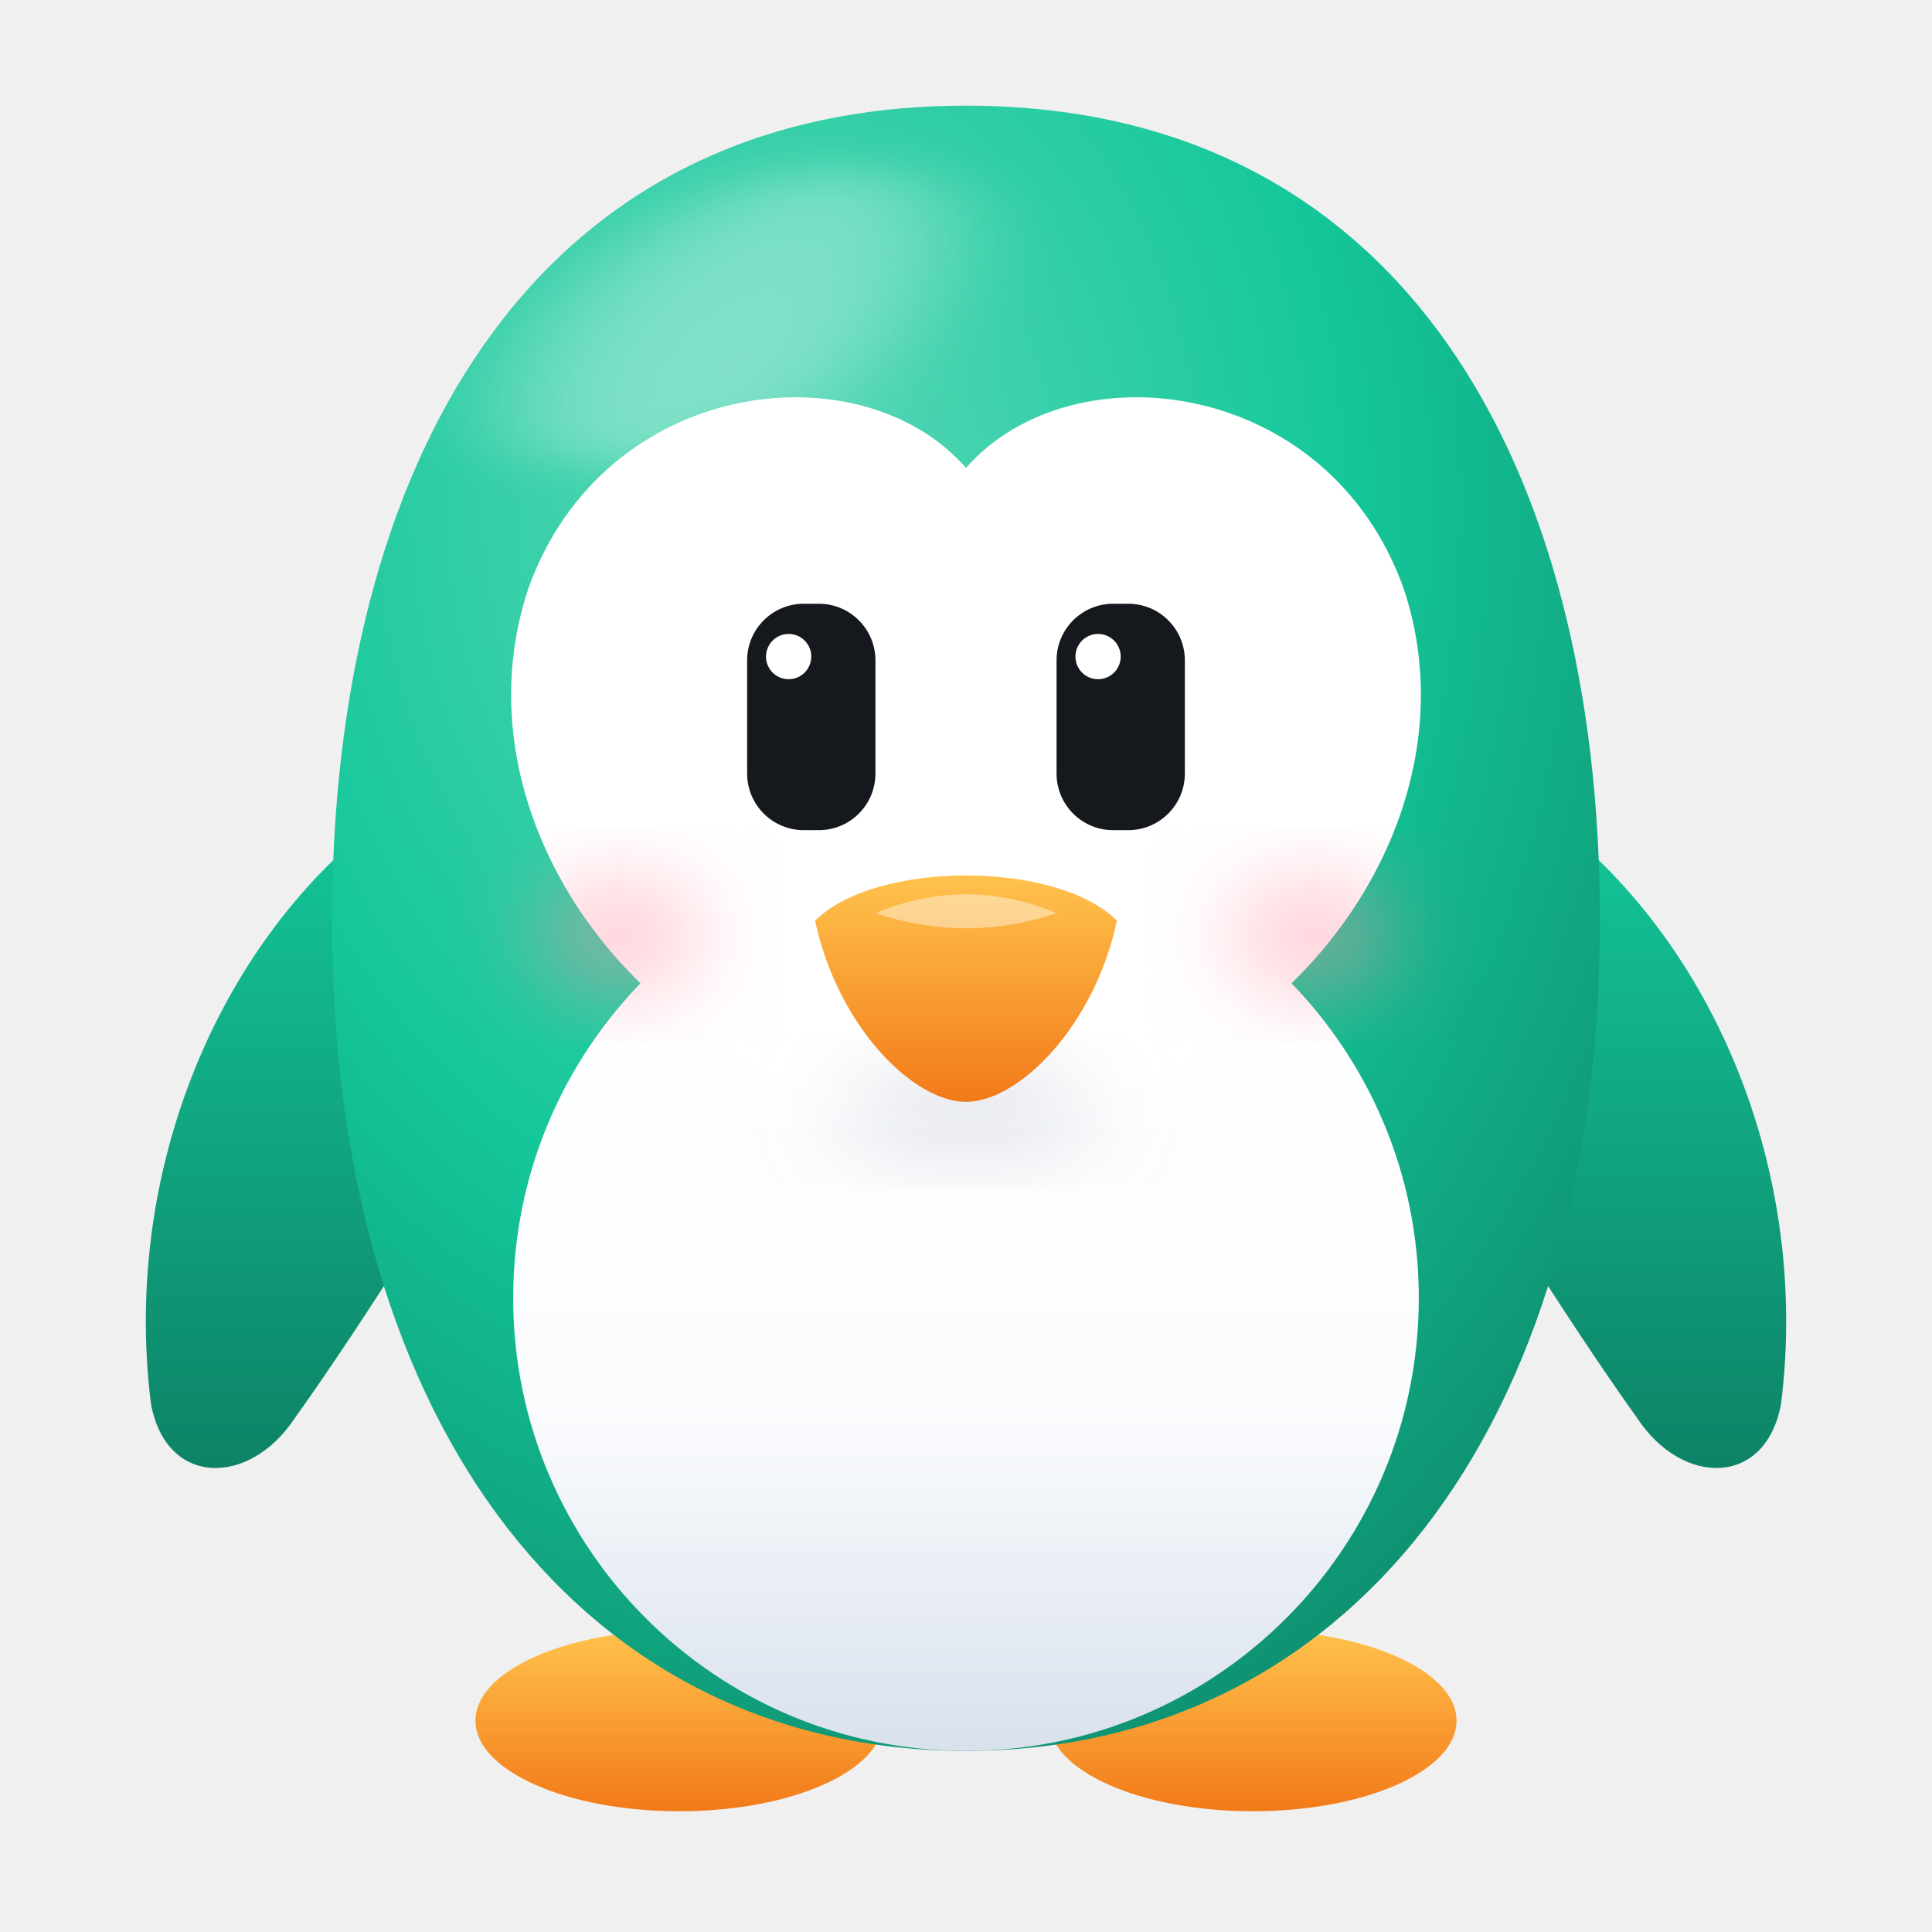
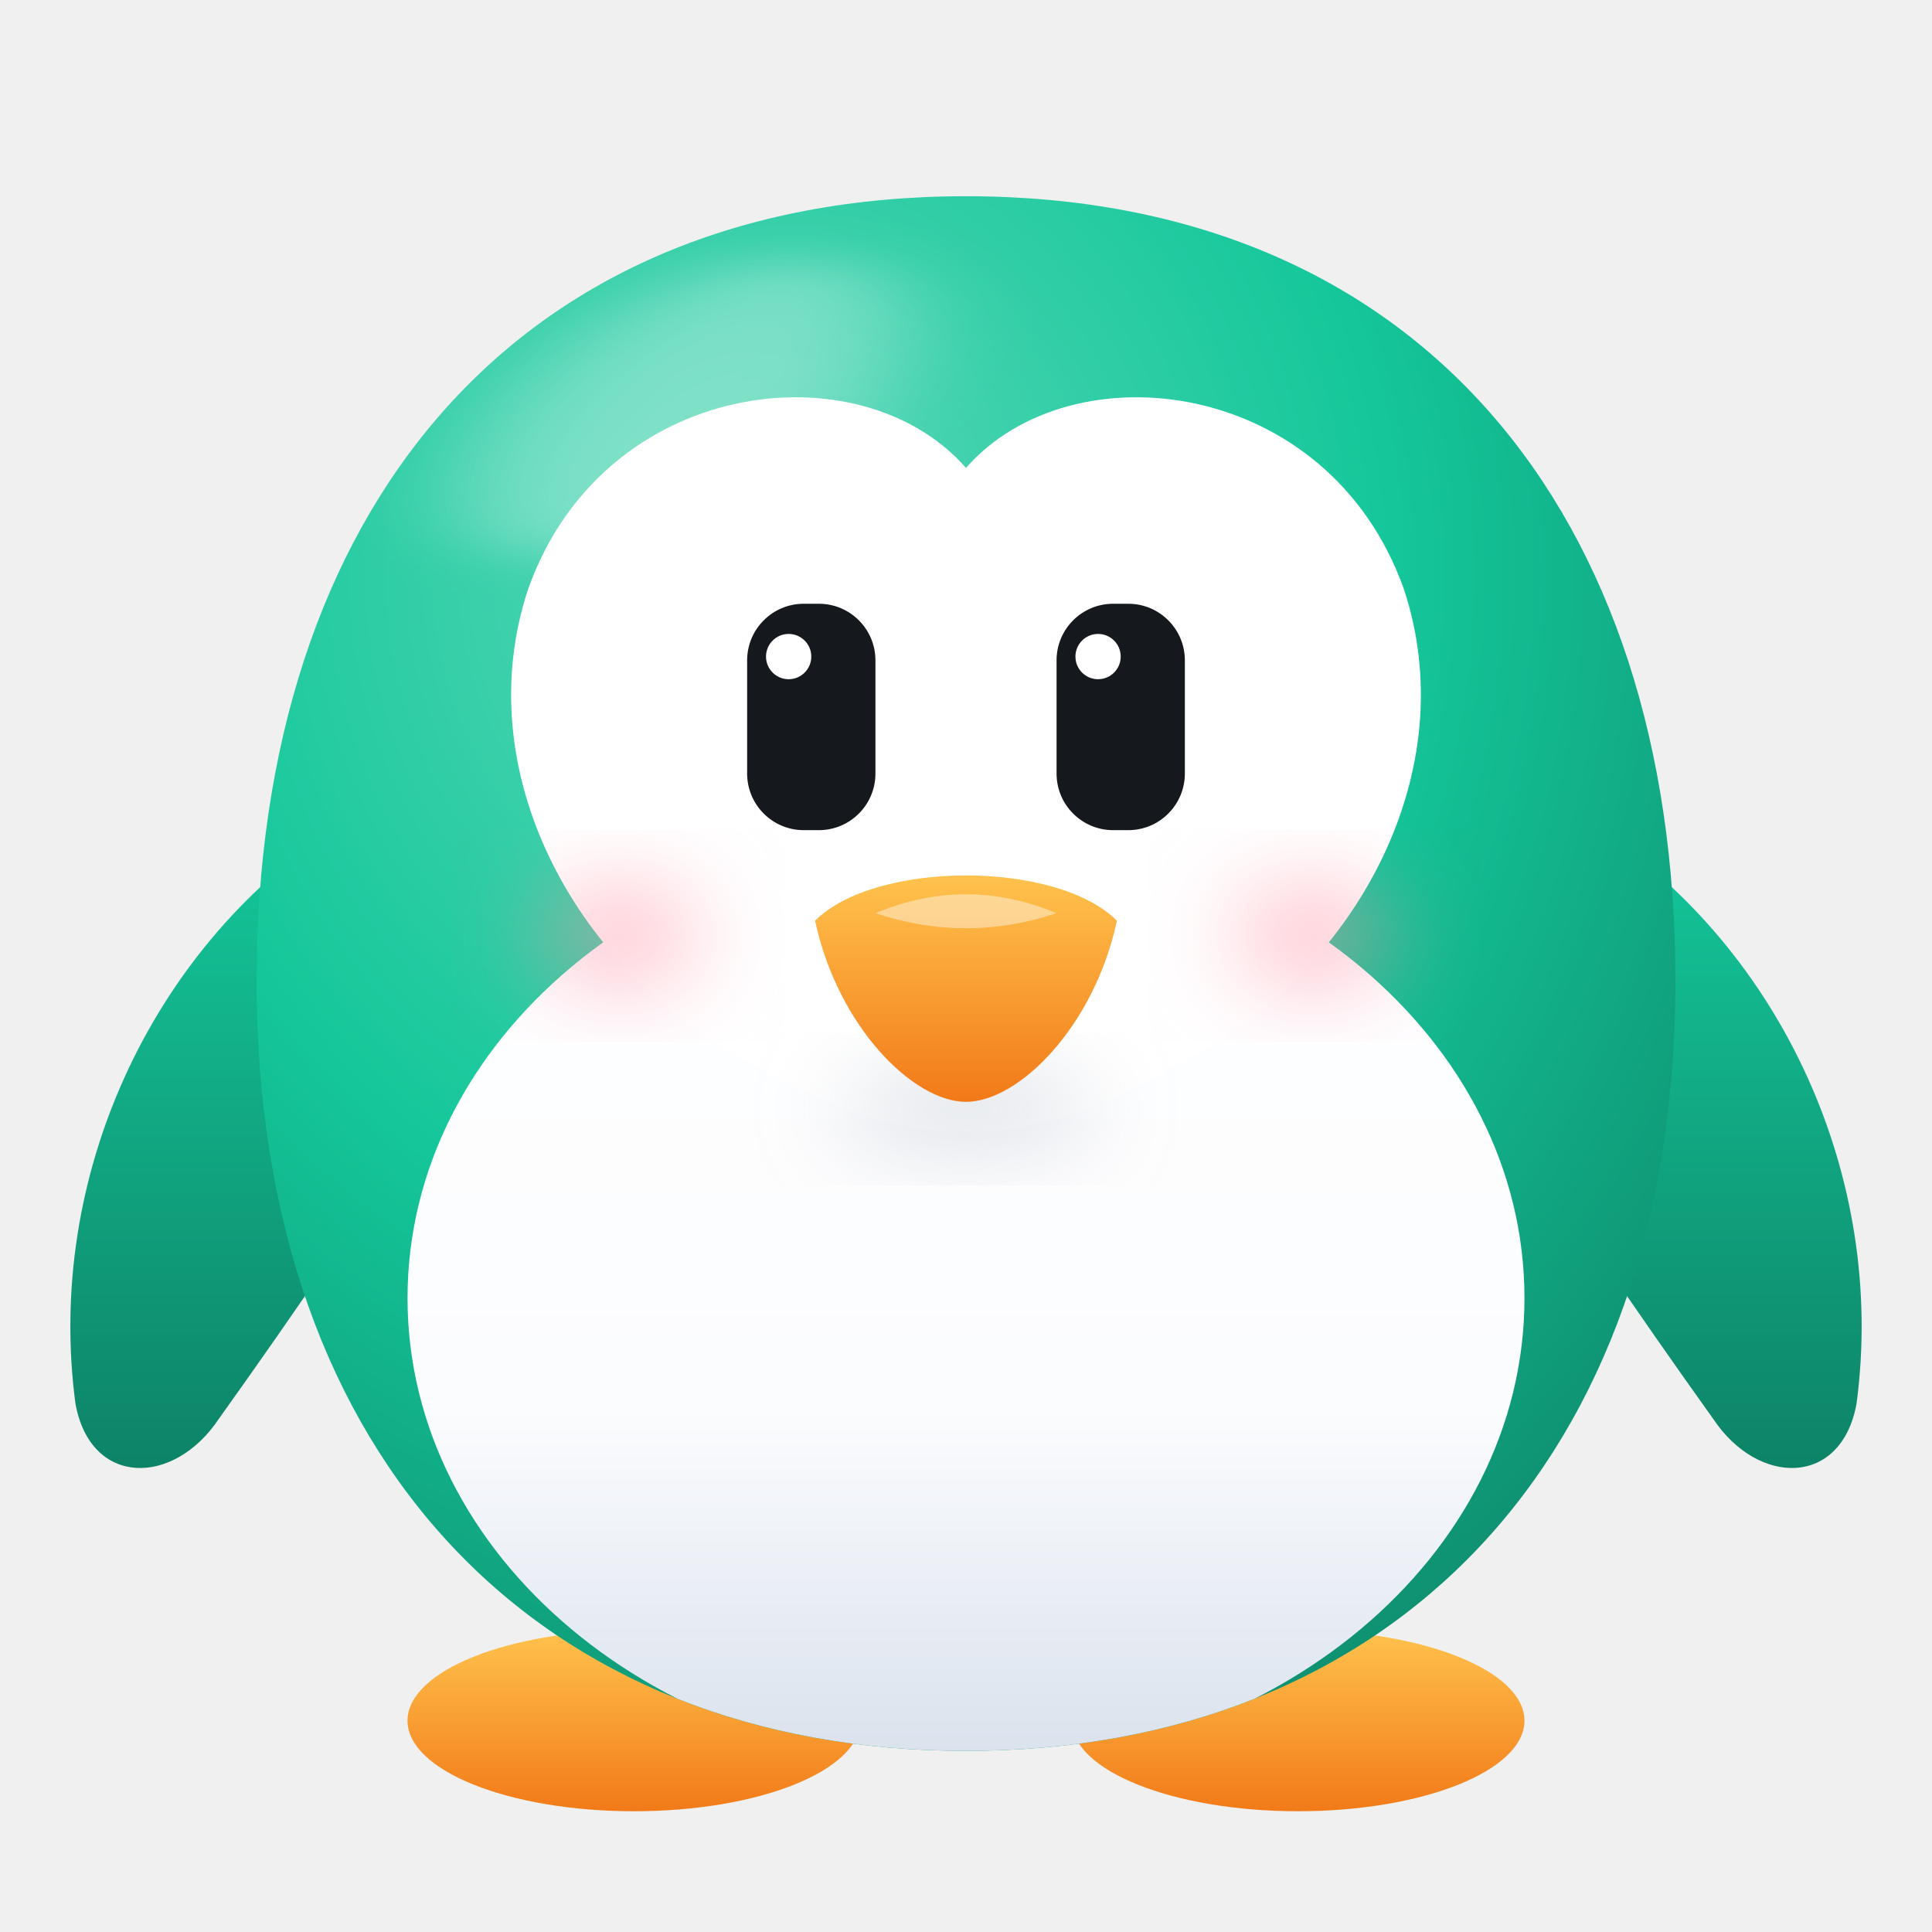
<svg xmlns="http://www.w3.org/2000/svg" viewBox="0 0 256 256" role="img" aria-labelledby="title">
  <defs>
    <radialGradient id="pb" cx=".36" cy=".24" r=".92">
      <stop offset="0" stop-color="#5bd8b8" />
      <stop offset=".48" stop-color="#14C79A" />
      <stop offset="1" stop-color="#0d8366" />
    </radialGradient>
    <linearGradient id="pf" x1="0" y1="0" x2="0" y2="1">
      <stop offset="0" stop-color="#14C79A" />
      <stop offset="1" stop-color="#0d8366" />
    </linearGradient>
    <linearGradient id="pw" x1="0" y1="0" x2="0" y2="1">
      <stop offset="0" stop-color="#ffffff" />
      <stop offset=".62" stop-color="#fbfcfe" />
      <stop offset="1" stop-color="#d9e1ec" />
    </linearGradient>
    <linearGradient id="po" x1="0" y1="0" x2="0" y2="1">
      <stop offset="0" stop-color="#ffc24d" />
      <stop offset="1" stop-color="#f27a18" />
    </linearGradient>
    <filter id="ps" x="-50%" y="-50%" width="200%" height="200%">
      <feGaussianBlur stdDeviation="6" />
    </filter>
    <clipPath id="pc">
-       <path d="M128 14C186 14 212 62 212 122C212 190 178 232 128 232C78 232 44 190 44 122C44 62 70 14 128 14Z" />
+       <path d="M128 26C188 26 222 68 222 130C222 194 184 232 128 232C72 232 34 194 34 130C34 68 68 26 128 26Z" />
    </clipPath>
  </defs>
-   <ellipse cx="90" cy="228" rx="27" ry="12" fill="url(#po)" />
-   <ellipse cx="166" cy="228" rx="27" ry="12" fill="url(#po)" />
-   <path d="M54 106C30 122 16 154 20 186C22 197 33 197 39 188C49 174 60 156 70 140Z" fill="url(#pf)" />
-   <path d="M54 106C30 122 16 154 20 186C22 197 33 197 39 188C49 174 60 156 70 140Z" transform="translate(256 0) scale(-1 1)" fill="url(#pf)" />
-   <path d="M128 14C186 14 212 62 212 122C212 190 178 232 128 232C78 232 44 190 44 122C44 62 70 14 128 14Z" fill="url(#pb)" />
+   <ellipse cx="84" cy="228" rx="30" ry="12" fill="url(#po)" />
+   <ellipse cx="172" cy="228" rx="30" ry="12" fill="url(#po)" />
+   <path d="M44 110C20 126 6 156 10 186C12 197 23 197 29 188C39 174 50 158 60 142Z" fill="url(#pf)" />
+   <path d="M44 110C20 126 6 156 10 186C12 197 23 197 29 188C39 174 50 158 60 142Z" transform="translate(256 0) scale(-1 1)" fill="url(#pf)" />
+   <path d="M128 26C188 26 222 68 222 130C222 194 184 232 128 232C72 232 34 194 34 130C34 68 68 26 128 26Z" fill="url(#pb)" />
  <g clip-path="url(#pc)">
-     <ellipse cx="96" cy="42" rx="32" ry="15" transform="rotate(-28 96 42)" fill="#fff" opacity=".3" filter="url(#ps)" />
-     <ellipse cx="128" cy="172" rx="60" ry="60" fill="url(#pw)" />
+     <ellipse cx="90" cy="54" rx="32" ry="15" transform="rotate(-28 90 54)" fill="#fff" opacity=".3" filter="url(#ps)" />
+     <ellipse cx="128" cy="172" rx="74" ry="62" fill="url(#pw)" />
  </g>
  <path d="M128 62C142 46 176 50 186 78C194 102 180 128 158 140C148 146 138 150 128 150C118 150 108 146 98 140C76 128 62 102 70 78C80 50 114 46 128 62Z" fill="#fff" />
  <ellipse cx="82" cy="124" rx="11" ry="7" fill="#ff8fa3" opacity=".5" filter="url(#ps)" />
  <ellipse cx="174" cy="124" rx="11" ry="7" fill="#ff8fa3" opacity=".5" filter="url(#ps)" />
  <ellipse cx="128" cy="147" rx="17" ry="5" fill="#8a97ad" opacity=".3" filter="url(#ps)" />
  <path d="M108 122C116 114 140 114 148 122C145 136 135 146 128 146C121 146 111 136 108 122Z" fill="url(#po)" />
  <path d="M116 121Q128 116 140 121Q128 125 116 121Z" fill="#fff" opacity=".42" />
  <rect x="99" y="80" width="17" height="30" rx="7.5" fill="#15181C" />
  <circle cx="104.5" cy="87" r="3" fill="#fff" />
  <rect x="140" y="80" width="17" height="30" rx="7.5" fill="#15181C" />
  <circle cx="145.5" cy="87" r="3" fill="#fff" />
</svg>
